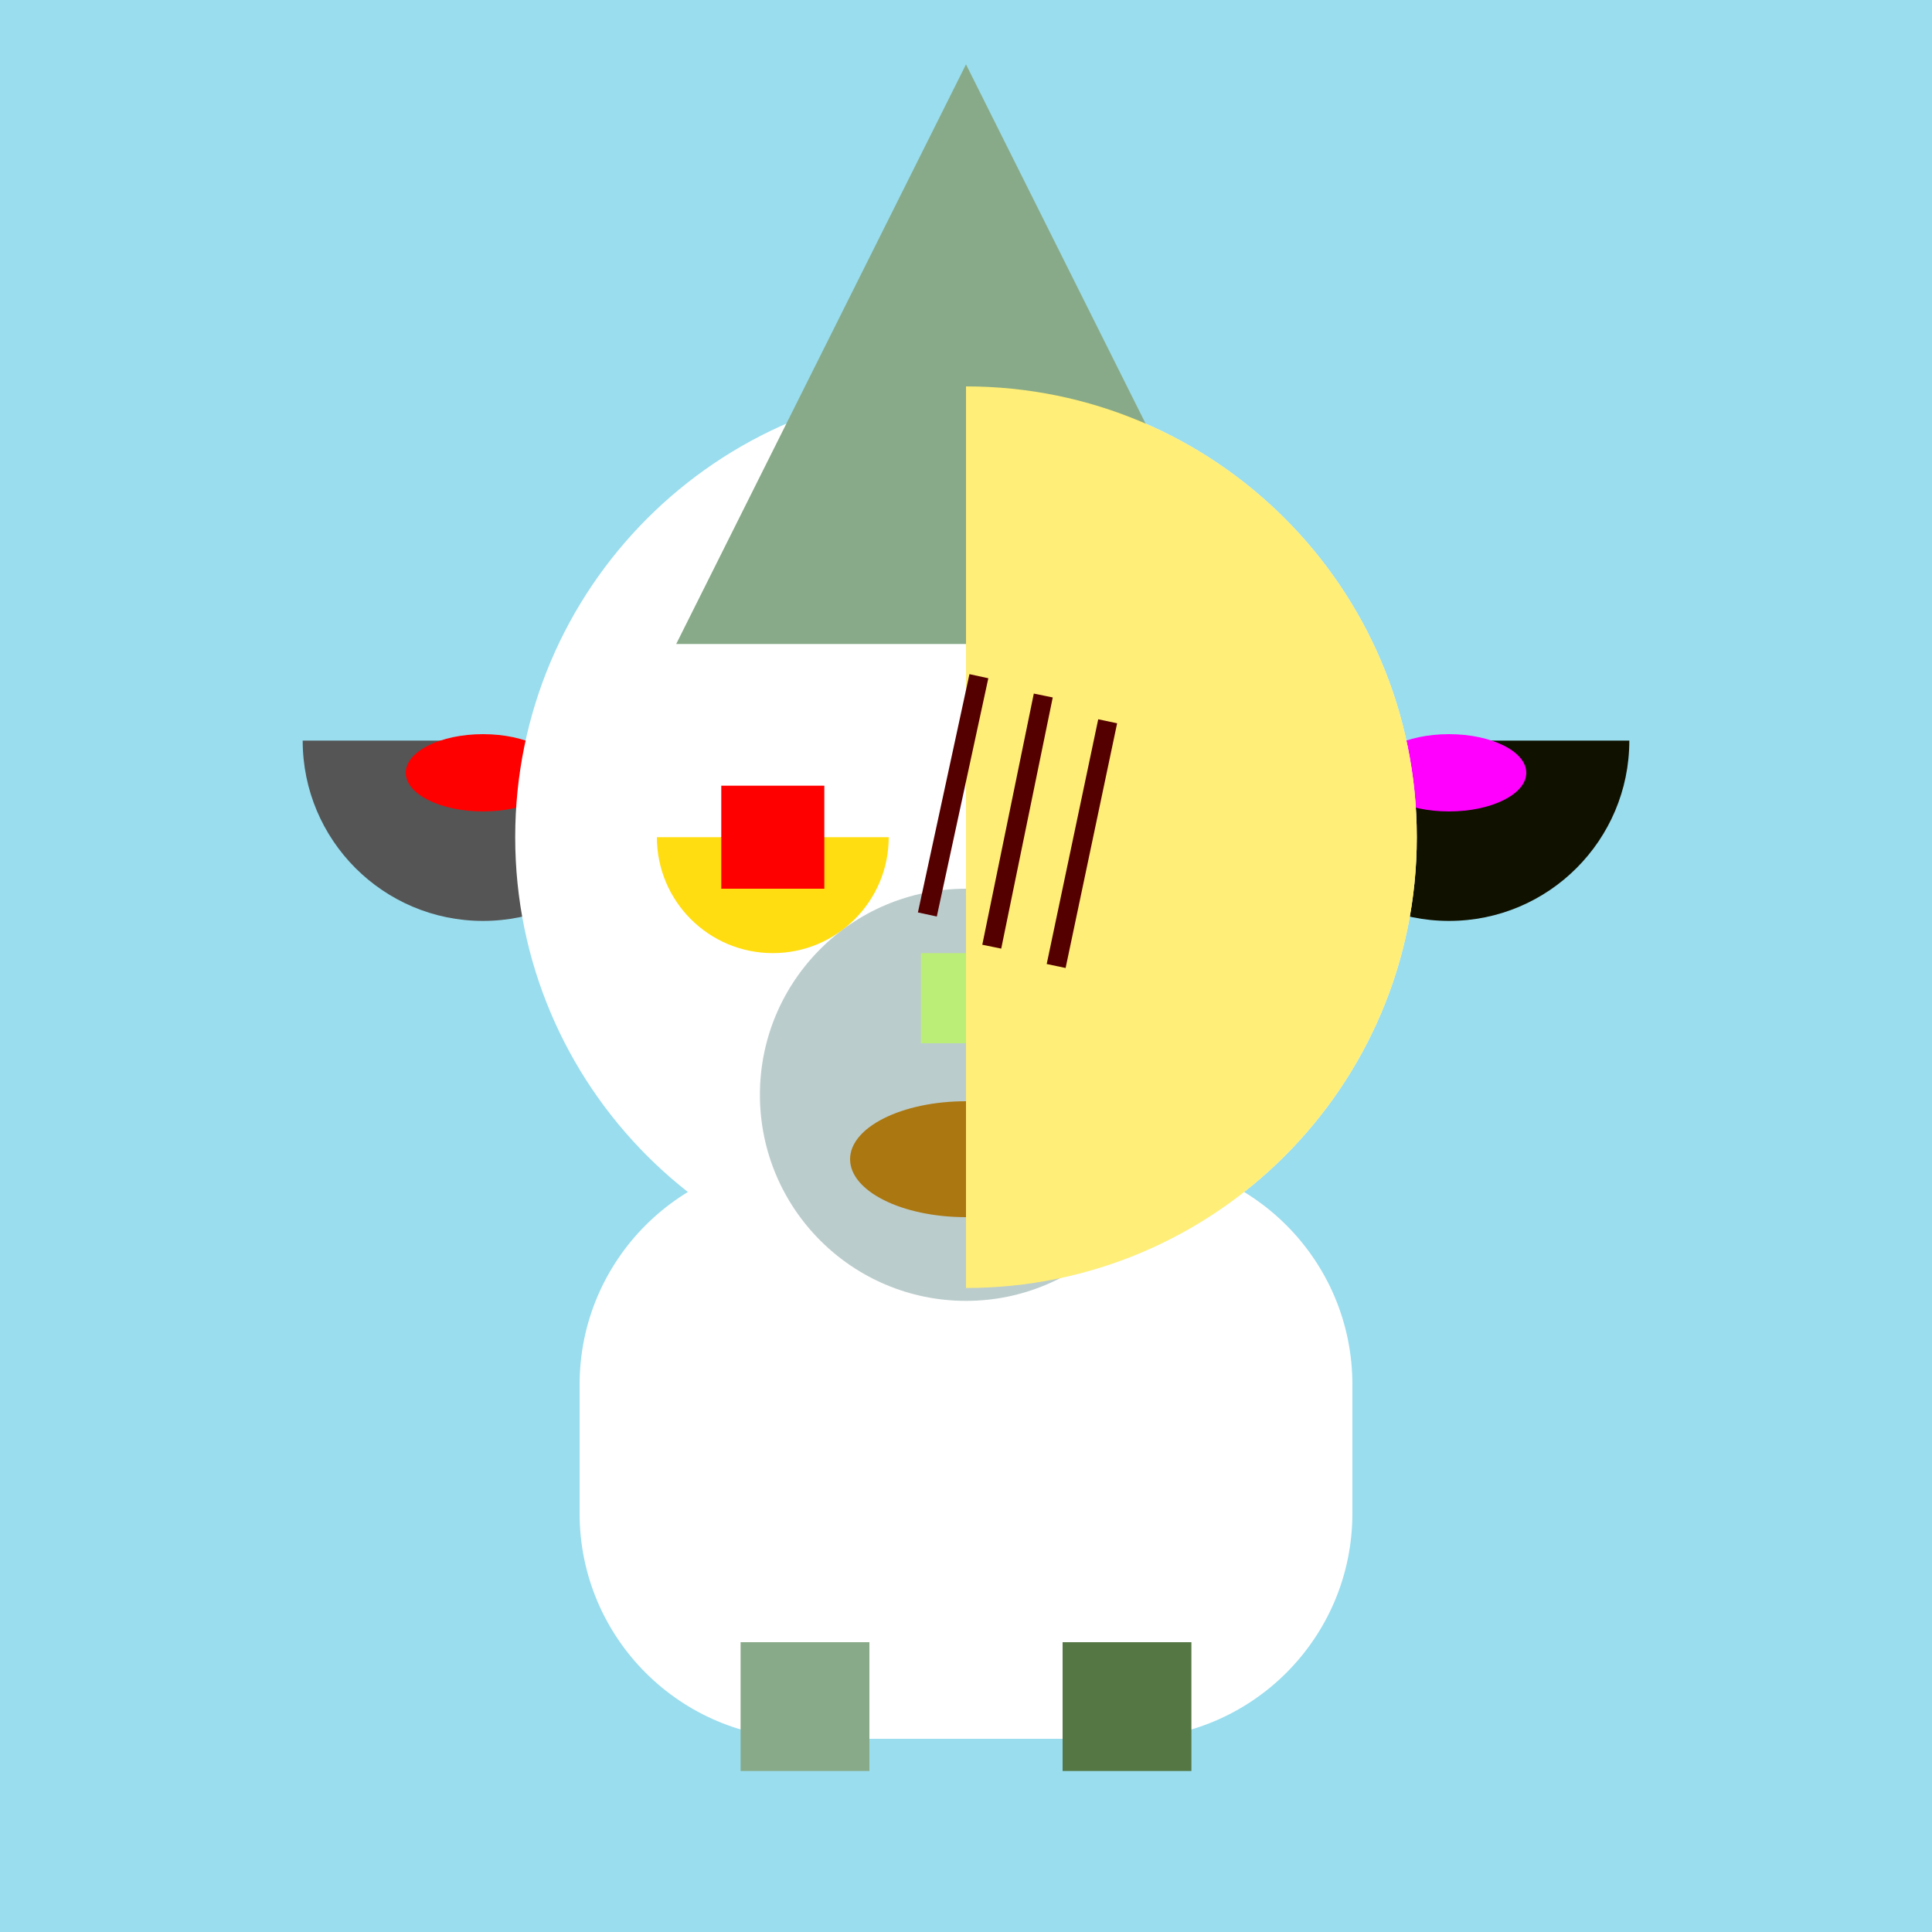
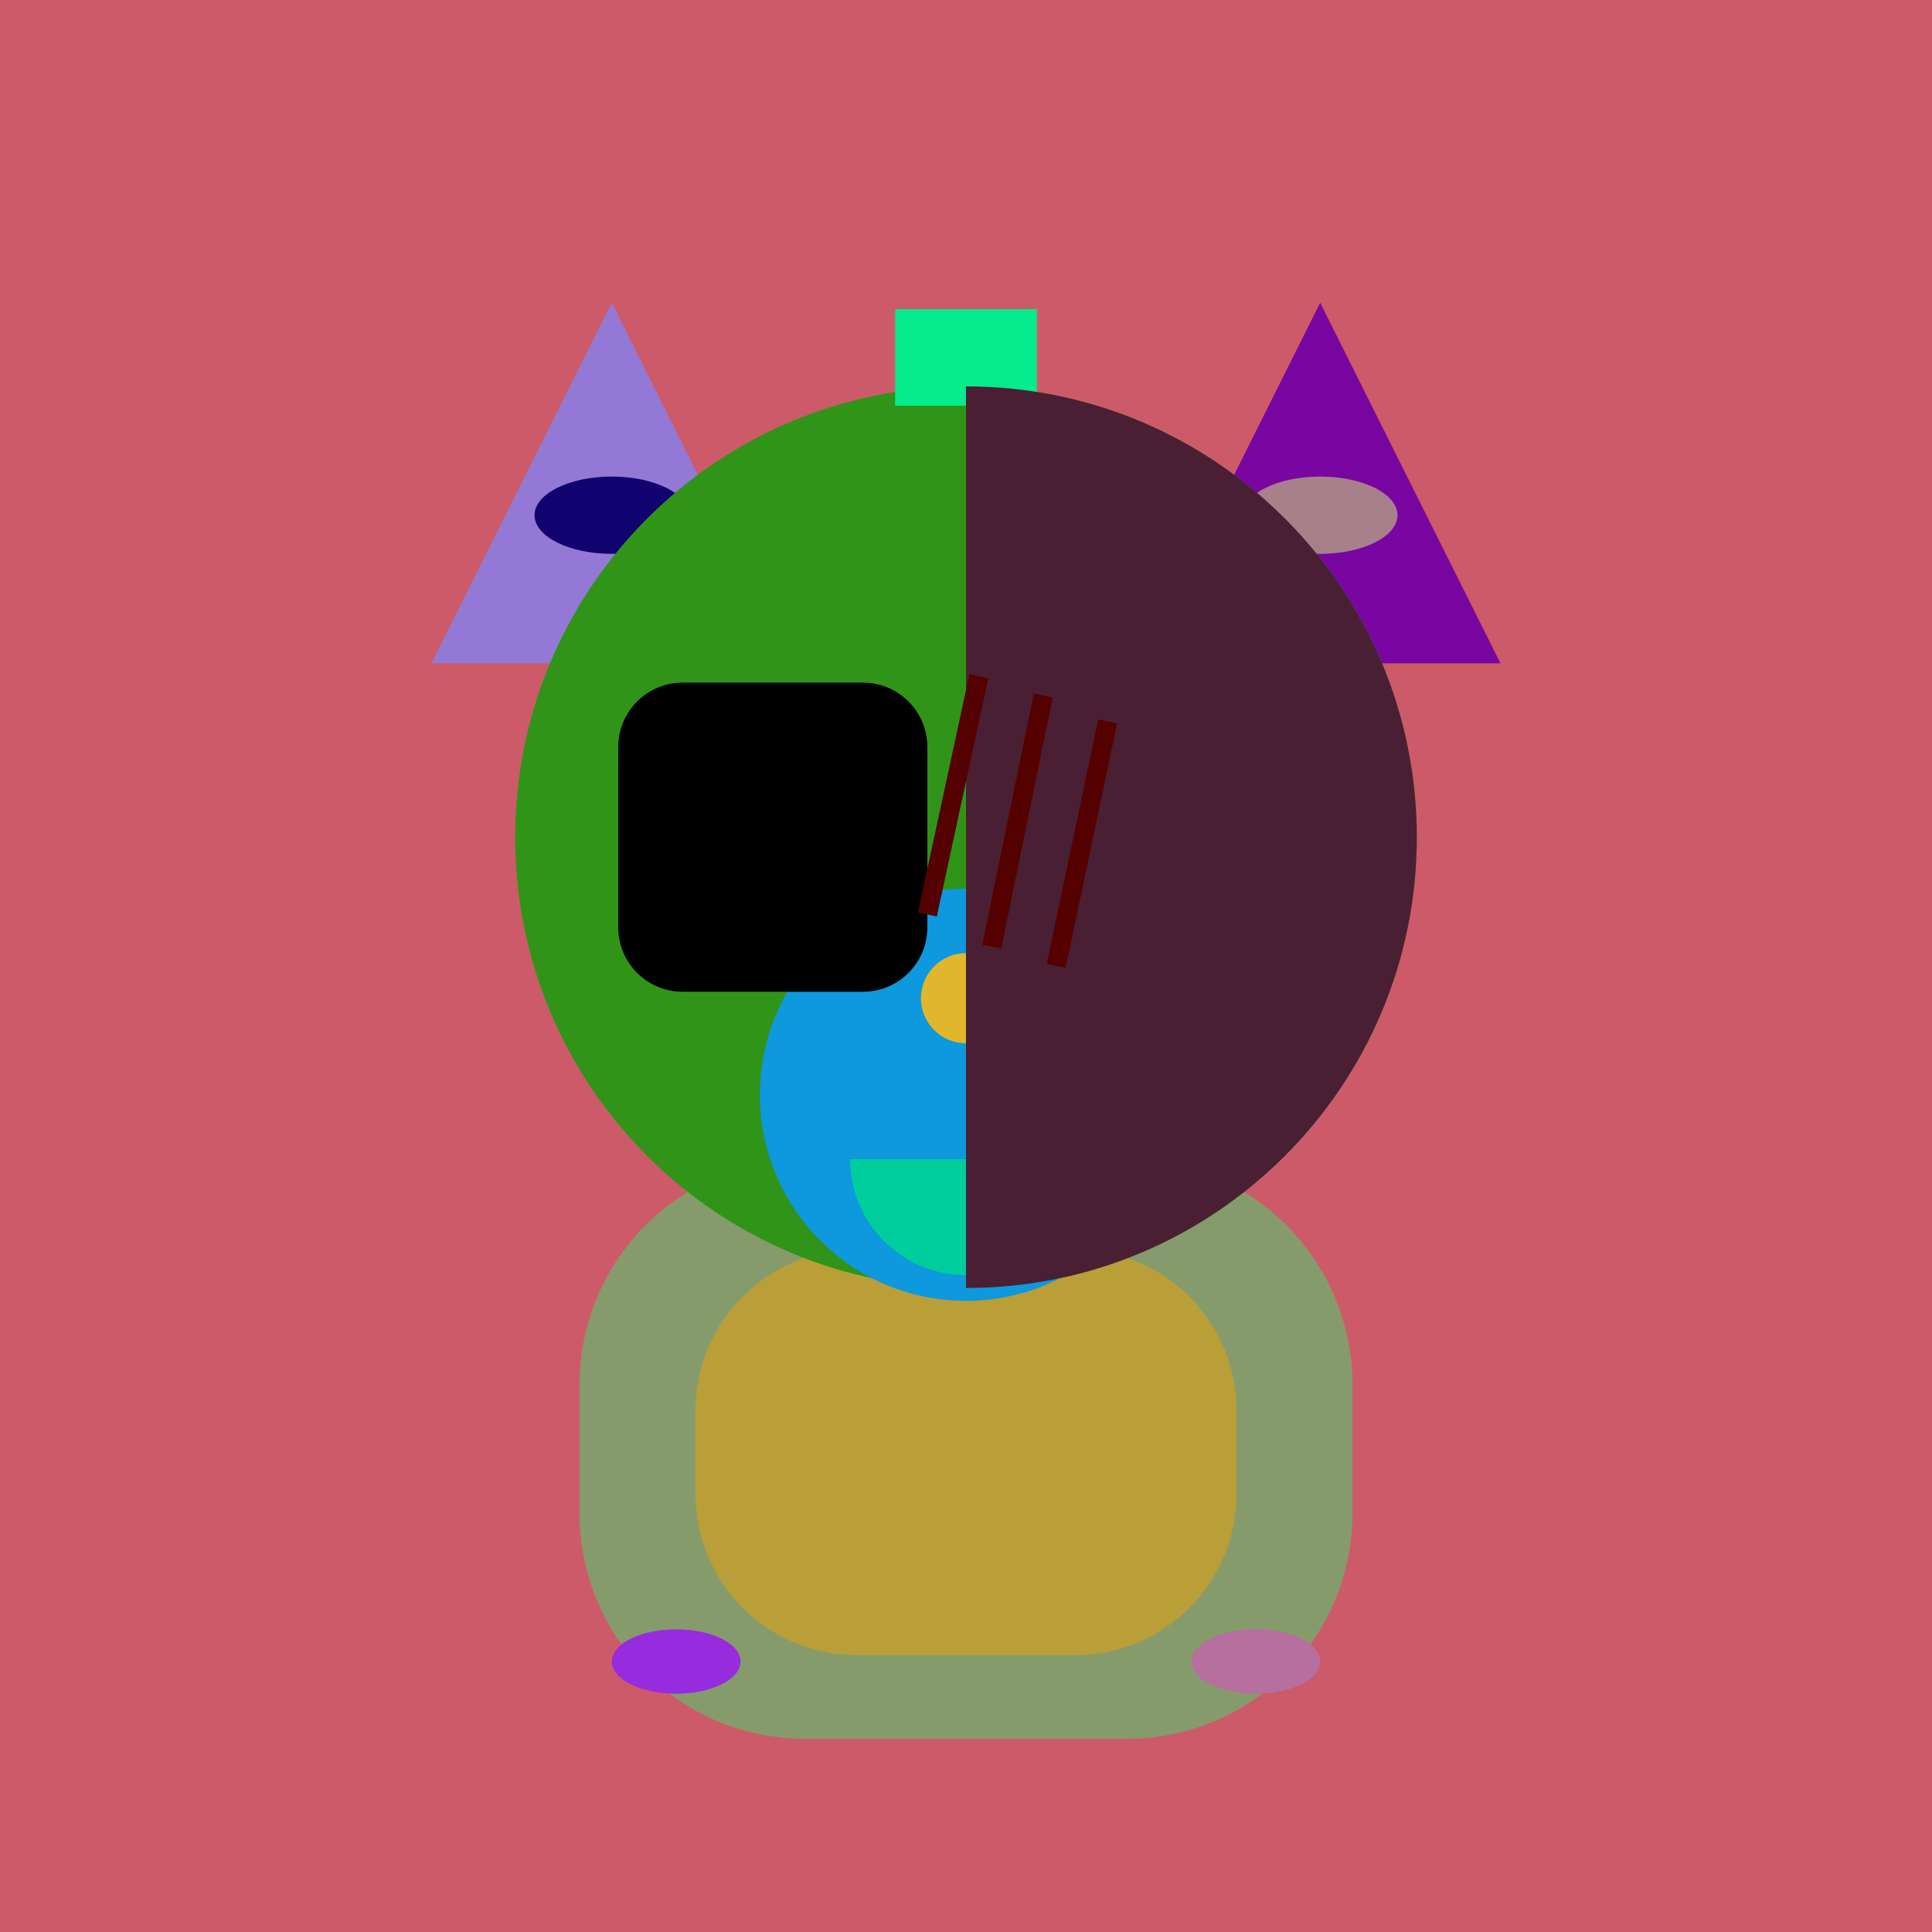
<svg xmlns="http://www.w3.org/2000/svg" viewBox="0 0 300 300">
-   <rect width="100%" height="100%" fill="#99DDEE" />
-   <rect x="90" y="180" width="120" height="90" rx="35" fill="#FFFFFF" />
-   <path d="M 47 115 A 28 28 0 0 0 103 115 L 75 115 Z" fill="#555555" />
-   <path d="M 197 115 A 28 28 0 0 0 253 115 L 225 115 Z" fill="#111100" />
-   <rect x="63" y="114" width="24" height="12" rx="12" fill="#FF0000" />
-   <rect x="213" y="114" width="24" height="12" rx="12" fill="#FF00FF" />
-   <circle cx="150" cy="130" r="70" fill="#FFFFFF" />
-   <polygon points="150,10 105,100 195,100" fill="#88AA88" />
-   <path d="M 102 130 A 18 18 0 0 0 138 130 L 120 130 Z" fill="#FFDD11" />
-   <path d="M 162 130 A 18 18 0 0 0 198 130 L 180 130 Z" fill="#9900FF" />
-   <rect x="112" y="122" width="16" height="16" fill="#FF0000" />
-   <rect x="172" y="122" width="16" height="16" fill="#004499" />
-   <circle cx="150" cy="170" r="32" fill="#BBCCCC" />
-   <rect x="143" y="148" width="14" height="14" fill="#BBEE77" />
-   <rect x="132" y="171" width="36" height="18" rx="18" fill="#AA7711" />
-   <path d="M 150 60 A 70 70 0 0 1 150 200 L 150 130 Z" fill="#FFEE77" />
+   <rect width="300" height="300" fill="#cd5a69" />
+   <rect x="90" y="180" width="120" height="90" rx="35" fill="#869b6c" />
+   <polygon points="95,47 67,103 123,103" fill="#9478d5" />
+   <polygon points="205,47 177,103 233,103" fill="#7906a1" />
+   <rect x="83" y="74" width="24" height="12" rx="12" fill="#11026f" />
+   <rect x="193" y="74" width="24" height="12" rx="12" fill="#a8808c" />
+   <rect x="108" y="194" width="84" height="63" rx="25" fill="#ba9e38" />
+   <circle cx="150" cy="130" r="70" fill="#309419" />
+   <rect x="139" y="48" width="22" height="15" fill="#06eb8d" />
+   <ellipse cx="120" cy="130" rx="18" ry="9" fill="#179e1c" />
+   <ellipse cx="180" cy="130" rx="18" ry="9" fill="#bd4410" />
+   <polygon points="120,122 112,138 128,138" fill="#3666f2" />
+   <polygon points="180,122 172,138 188,138" fill="#008e6e" />
+   <circle cx="150" cy="170" r="32" fill="#0e98dd" />
+   <circle cx="150" cy="155" r="7" fill="#dfb62c" />
+   <path d="M 132 180 A 18 18 0 0 0 168 180 L 150 180 Z" fill="#00cd9e" />
+   <rect x="96" y="106" width="48" height="48" rx="10" ry="10" fill="#000" />
+   <path d="M 150 60 A 70 70 0 0 1 150 200 L 150 130 Z" fill="#4a1f34" />
  <path d="M 152 105 L 144 142" stroke="#550000" stroke-width="3" />
  <path d="M 162 108 L 154 147" stroke="#550000" stroke-width="3" />
  <path d="M 172 112 L 164 150" stroke="#550000" stroke-width="3" />
-   <rect x="115" y="255" width="20" height="20" fill="#88AA88" />
-   <rect x="165" y="255" width="20" height="20" fill="#557744" />
+   <ellipse cx="105" cy="258" rx="10" ry="5" fill="#962cde" />
+   <ellipse cx="195" cy="258" rx="10" ry="5" fill="#b66f9f" />
</svg>
